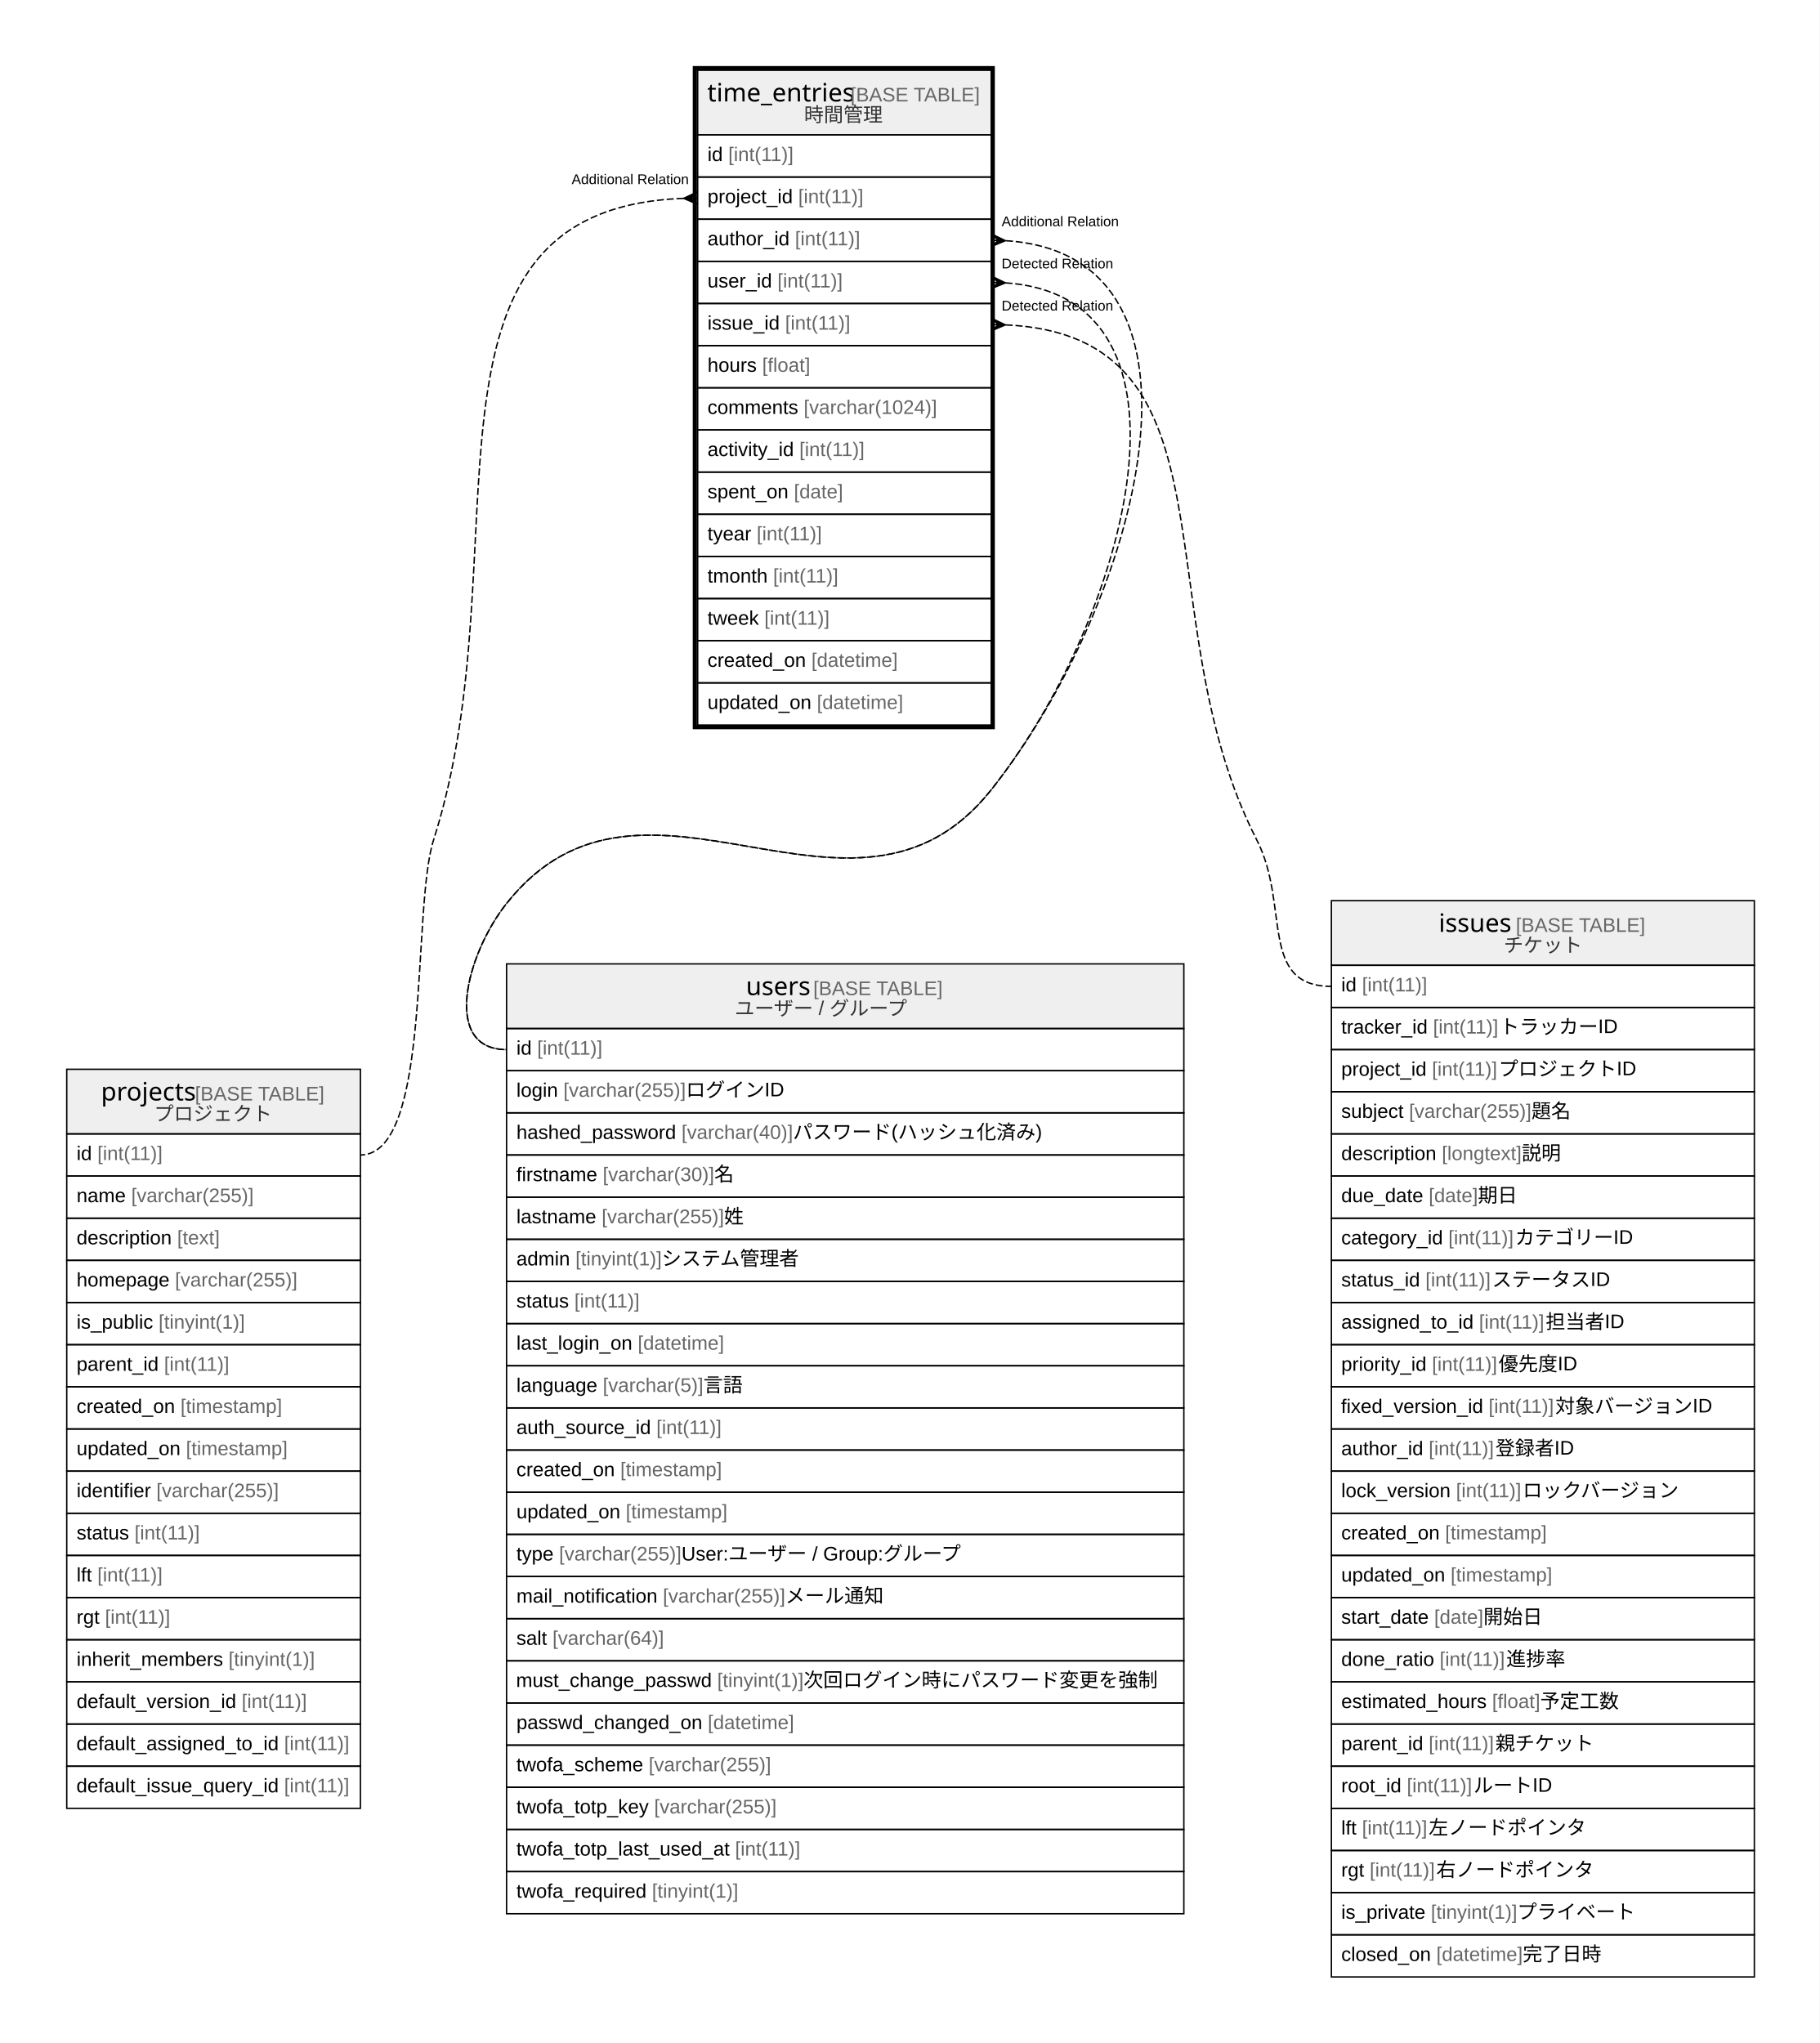
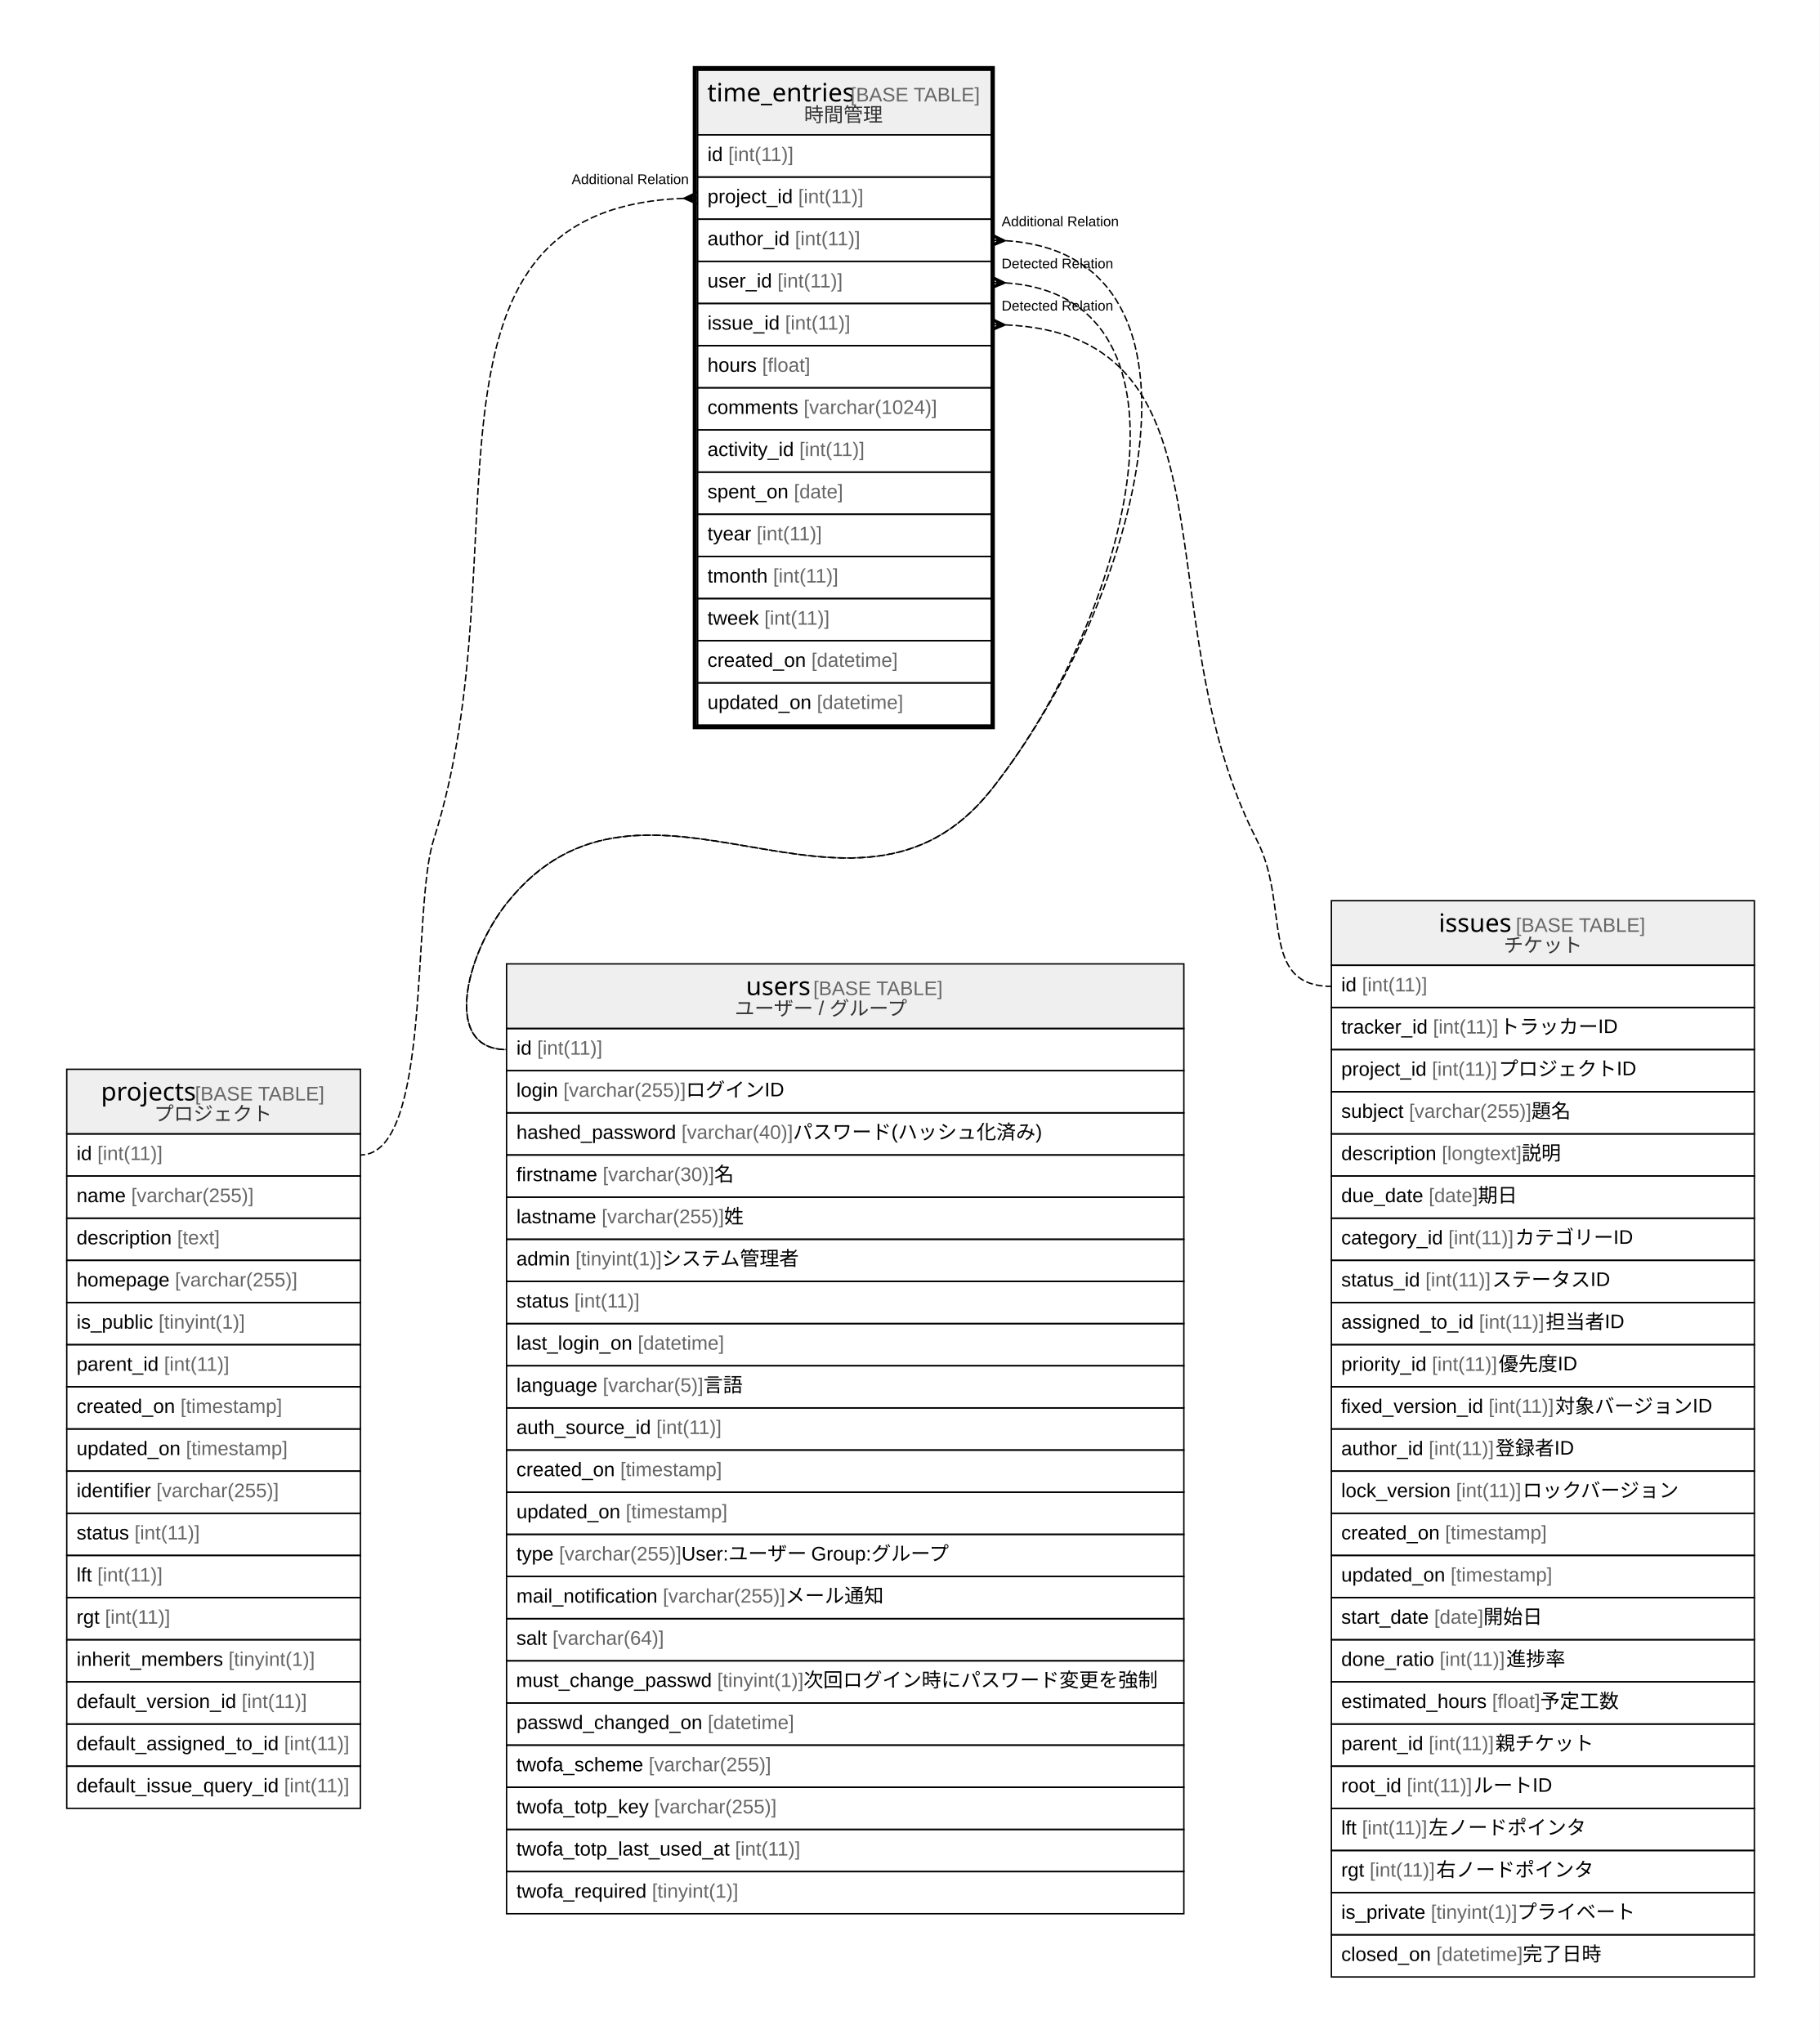
<svg xmlns="http://www.w3.org/2000/svg" width="1295pt" height="1454pt" viewBox="0.00 0.00 1295.00 1454.00">
  <g id="graph0" class="graph" transform="scale(1 1) rotate(0) translate(4 1450)">
    <polygon fill="#ffffff" stroke="transparent" points="-4,4 -4,-1450 1291,-1450 1291,4 -4,4" />
    <g id="node1" class="node">
      <polygon fill="#efefef" stroke="transparent" points="492.5,-1354 492.5,-1400 701.5,-1400 701.5,-1354 492.5,-1354" />
      <polygon fill="none" stroke="#000000" points="492.5,-1354 492.5,-1400 701.5,-1400 701.5,-1354 492.5,-1354" />
      <text text-anchor="start" x="499.369" y="-1377.8" font-family="Arial Bold" font-size="18.00" fill="#000000">time_entries</text>
      <text text-anchor="start" x="597.377" y="-1377.8" font-family="Arial" font-size="14.00" fill="#000000"> </text>
      <text text-anchor="start" x="601.268" y="-1377.8" font-family="Arial" font-size="14.00" fill="#666666">[BASE TABLE]</text>
      <text text-anchor="start" x="568.217" y="-1363.4" font-family="Arial" font-size="14.00" fill="#333333">時間管理</text>
      <polygon fill="none" stroke="#000000" points="492.5,-1324 492.5,-1354 701.5,-1354 701.5,-1324 492.5,-1324" />
      <text text-anchor="start" x="499.5" y="-1335.4" font-family="Arial" font-size="14.00" fill="#000000">id </text>
      <text text-anchor="start" x="514.28" y="-1335.4" font-family="Arial" font-size="14.00" fill="#666666">[int(11)]</text>
      <polygon fill="none" stroke="#000000" points="492.5,-1294 492.5,-1324 701.5,-1324 701.5,-1294 492.5,-1294" />
      <text text-anchor="start" x="499.5" y="-1305.4" font-family="Arial" font-size="14.00" fill="#000000">project_id </text>
      <text text-anchor="start" x="564.068" y="-1305.4" font-family="Arial" font-size="14.00" fill="#666666">[int(11)]</text>
      <polygon fill="none" stroke="#000000" points="492.5,-1264 492.5,-1294 701.5,-1294 701.5,-1264 492.5,-1264" />
      <text text-anchor="start" x="499.5" y="-1275.4" font-family="Arial" font-size="14.00" fill="#000000">author_id </text>
      <text text-anchor="start" x="561.744" y="-1275.4" font-family="Arial" font-size="14.00" fill="#666666">[int(11)]</text>
      <polygon fill="none" stroke="#000000" points="492.5,-1234 492.5,-1264 701.5,-1264 701.5,-1234 492.5,-1234" />
      <text text-anchor="start" x="499.5" y="-1245.4" font-family="Arial" font-size="14.00" fill="#000000">user_id </text>
      <text text-anchor="start" x="549.288" y="-1245.4" font-family="Arial" font-size="14.00" fill="#666666">[int(11)]</text>
      <polygon fill="none" stroke="#000000" points="492.5,-1204 492.5,-1234 701.5,-1234 701.5,-1204 492.5,-1204" />
      <text text-anchor="start" x="499.5" y="-1215.4" font-family="Arial" font-size="14.00" fill="#000000">issue_id </text>
      <text text-anchor="start" x="554.734" y="-1215.4" font-family="Arial" font-size="14.00" fill="#666666">[int(11)]</text>
      <polygon fill="none" stroke="#000000" points="492.5,-1174 492.5,-1204 701.5,-1204 701.5,-1174 492.5,-1174" />
      <text text-anchor="start" x="499.5" y="-1185.4" font-family="Arial" font-size="14.00" fill="#000000">hours </text>
      <text text-anchor="start" x="538.399" y="-1185.4" font-family="Arial" font-size="14.00" fill="#666666">[float]</text>
      <polygon fill="none" stroke="#000000" points="492.5,-1144 492.5,-1174 701.5,-1174 701.5,-1144 492.5,-1144" />
      <text text-anchor="start" x="499.5" y="-1155.4" font-family="Arial" font-size="14.00" fill="#000000">comments </text>
      <text text-anchor="start" x="567.95" y="-1155.4" font-family="Arial" font-size="14.00" fill="#666666">[varchar(1024)]</text>
      <polygon fill="none" stroke="#000000" points="492.5,-1114 492.5,-1144 701.5,-1144 701.5,-1114 492.5,-1114" />
      <text text-anchor="start" x="499.5" y="-1125.4" font-family="Arial" font-size="14.00" fill="#000000">activity_id </text>
      <text text-anchor="start" x="564.839" y="-1125.4" font-family="Arial" font-size="14.00" fill="#666666">[int(11)]</text>
      <polygon fill="none" stroke="#000000" points="492.5,-1084 492.5,-1114 701.5,-1114 701.5,-1084 492.5,-1084" />
      <text text-anchor="start" x="499.5" y="-1095.4" font-family="Arial" font-size="14.00" fill="#000000">spent_on </text>
      <text text-anchor="start" x="560.977" y="-1095.4" font-family="Arial" font-size="14.00" fill="#666666">[date]</text>
      <polygon fill="none" stroke="#000000" points="492.5,-1054 492.5,-1084 701.5,-1084 701.5,-1054 492.5,-1054" />
      <text text-anchor="start" x="499.5" y="-1065.4" font-family="Arial" font-size="14.00" fill="#000000">tyear </text>
      <text text-anchor="start" x="534.507" y="-1065.4" font-family="Arial" font-size="14.00" fill="#666666">[int(11)]</text>
      <polygon fill="none" stroke="#000000" points="492.5,-1024 492.5,-1054 701.5,-1054 701.5,-1024 492.5,-1024" />
      <text text-anchor="start" x="499.5" y="-1035.4" font-family="Arial" font-size="14.00" fill="#000000">tmonth </text>
      <text text-anchor="start" x="546.18" y="-1035.4" font-family="Arial" font-size="14.00" fill="#666666">[int(11)]</text>
      <polygon fill="none" stroke="#000000" points="492.5,-994 492.5,-1024 701.5,-1024 701.5,-994 492.5,-994" />
      <text text-anchor="start" x="499.5" y="-1005.4" font-family="Arial" font-size="14.00" fill="#000000">tweek </text>
      <text text-anchor="start" x="539.953" y="-1005.4" font-family="Arial" font-size="14.00" fill="#666666">[int(11)]</text>
      <polygon fill="none" stroke="#000000" points="492.5,-964 492.5,-994 701.5,-994 701.5,-964 492.5,-964" />
      <text text-anchor="start" x="499.5" y="-975.4" font-family="Arial" font-size="14.00" fill="#000000">created_on </text>
      <text text-anchor="start" x="573.42" y="-975.4" font-family="Arial" font-size="14.00" fill="#666666">[datetime]</text>
      <polygon fill="none" stroke="#000000" points="492.5,-934 492.5,-964 701.5,-964 701.5,-934 492.5,-934" />
      <text text-anchor="start" x="499.5" y="-945.4" font-family="Arial" font-size="14.00" fill="#000000">updated_on </text>
      <text text-anchor="start" x="577.325" y="-945.4" font-family="Arial" font-size="14.00" fill="#666666">[datetime]</text>
      <polygon fill="none" stroke="#000000" stroke-width="3" points="490.5,-932.5 490.5,-1401.5 702.5,-1401.5 702.5,-932.5 490.5,-932.5" />
    </g>
    <g id="node2" class="node">
      <polygon fill="#efefef" stroke="transparent" points="43.5,-643 43.5,-689 252.5,-689 252.5,-643 43.5,-643" />
      <polygon fill="none" stroke="#000000" points="43.5,-643 43.5,-689 252.5,-689 252.5,-643 43.5,-643" />
      <text text-anchor="start" x="67.87" y="-666.8" font-family="Arial Bold" font-size="18.00" fill="#000000">projects</text>
      <text text-anchor="start" x="130.877" y="-666.8" font-family="Arial" font-size="14.00" fill="#000000"> </text>
      <text text-anchor="start" x="134.767" y="-666.8" font-family="Arial" font-size="14.00" fill="#666666">[BASE TABLE]</text>
      <text text-anchor="start" x="105.627" y="-652.4" font-family="Arial" font-size="14.00" fill="#333333">プロジェクト</text>
      <polygon fill="none" stroke="#000000" points="43.5,-613 43.5,-643 252.5,-643 252.5,-613 43.5,-613" />
      <text text-anchor="start" x="50.5" y="-624.4" font-family="Arial" font-size="14.00" fill="#000000">id </text>
      <text text-anchor="start" x="65.28" y="-624.4" font-family="Arial" font-size="14.00" fill="#666666">[int(11)]</text>
      <polygon fill="none" stroke="#000000" points="43.5,-583 43.5,-613 252.5,-613 252.5,-583 43.5,-583" />
      <text text-anchor="start" x="50.5" y="-594.4" font-family="Arial" font-size="14.00" fill="#000000">name </text>
      <text text-anchor="start" x="89.399" y="-594.4" font-family="Arial" font-size="14.00" fill="#666666">[varchar(255)]</text>
      <polygon fill="none" stroke="#000000" points="43.5,-553 43.5,-583 252.5,-583 252.5,-553 43.5,-553" />
      <text text-anchor="start" x="50.5" y="-564.4" font-family="Arial" font-size="14.00" fill="#000000">description </text>
      <text text-anchor="start" x="122.068" y="-564.4" font-family="Arial" font-size="14.00" fill="#666666">[text]</text>
      <polygon fill="none" stroke="#000000" points="43.5,-523 43.5,-553 252.5,-553 252.5,-523 43.5,-523" />
      <text text-anchor="start" x="50.5" y="-534.4" font-family="Arial" font-size="14.00" fill="#000000">homepage </text>
      <text text-anchor="start" x="120.529" y="-534.4" font-family="Arial" font-size="14.00" fill="#666666">[varchar(255)]</text>
      <polygon fill="none" stroke="#000000" points="43.5,-493 43.5,-523 252.5,-523 252.5,-493 43.5,-493" />
      <text text-anchor="start" x="50.5" y="-504.4" font-family="Arial" font-size="14.00" fill="#000000">is_public </text>
      <text text-anchor="start" x="108.841" y="-504.4" font-family="Arial" font-size="14.00" fill="#666666">[tinyint(1)]</text>
      <polygon fill="none" stroke="#000000" points="43.5,-463 43.5,-493 252.5,-493 252.5,-463 43.5,-463" />
      <text text-anchor="start" x="50.5" y="-474.4" font-family="Arial" font-size="14.00" fill="#000000">parent_id </text>
      <text text-anchor="start" x="112.744" y="-474.4" font-family="Arial" font-size="14.00" fill="#666666">[int(11)]</text>
      <polygon fill="none" stroke="#000000" points="43.5,-433 43.5,-463 252.5,-463 252.5,-433 43.5,-433" />
      <text text-anchor="start" x="50.5" y="-444.4" font-family="Arial" font-size="14.00" fill="#000000">created_on </text>
      <text text-anchor="start" x="124.42" y="-444.4" font-family="Arial" font-size="14.00" fill="#666666">[timestamp]</text>
      <polygon fill="none" stroke="#000000" points="43.5,-403 43.5,-433 252.5,-433 252.5,-403 43.5,-403" />
      <text text-anchor="start" x="50.5" y="-414.4" font-family="Arial" font-size="14.00" fill="#000000">updated_on </text>
      <text text-anchor="start" x="128.325" y="-414.4" font-family="Arial" font-size="14.00" fill="#666666">[timestamp]</text>
      <polygon fill="none" stroke="#000000" points="43.5,-373 43.5,-403 252.5,-403 252.5,-373 43.5,-373" />
      <text text-anchor="start" x="50.5" y="-384.4" font-family="Arial" font-size="14.00" fill="#000000">identifier </text>
      <text text-anchor="start" x="107.283" y="-384.4" font-family="Arial" font-size="14.00" fill="#666666">[varchar(255)]</text>
      <polygon fill="none" stroke="#000000" points="43.5,-343 43.5,-373 252.5,-373 252.5,-343 43.5,-343" />
      <text text-anchor="start" x="50.5" y="-354.4" font-family="Arial" font-size="14.00" fill="#000000">status </text>
      <text text-anchor="start" x="91.737" y="-354.4" font-family="Arial" font-size="14.00" fill="#666666">[int(11)]</text>
      <polygon fill="none" stroke="#000000" points="43.5,-313 43.5,-343 252.5,-343 252.5,-313 43.5,-313" />
      <text text-anchor="start" x="50.5" y="-324.4" font-family="Arial" font-size="14.00" fill="#000000">lft </text>
      <text text-anchor="start" x="65.278" y="-324.4" font-family="Arial" font-size="14.00" fill="#666666">[int(11)]</text>
      <polygon fill="none" stroke="#000000" points="43.5,-283 43.5,-313 252.5,-313 252.5,-283 43.5,-283" />
      <text text-anchor="start" x="50.5" y="-294.4" font-family="Arial" font-size="14.00" fill="#000000">rgt </text>
      <text text-anchor="start" x="70.724" y="-294.4" font-family="Arial" font-size="14.00" fill="#666666">[int(11)]</text>
      <polygon fill="none" stroke="#000000" points="43.5,-253 43.5,-283 252.5,-283 252.5,-253 43.5,-253" />
      <text text-anchor="start" x="50.5" y="-264.4" font-family="Arial" font-size="14.00" fill="#000000">inherit_members </text>
      <text text-anchor="start" x="158.615" y="-264.4" font-family="Arial" font-size="14.00" fill="#666666">[tinyint(1)]</text>
      <polygon fill="none" stroke="#000000" points="43.5,-223 43.5,-253 252.5,-253 252.5,-223 43.5,-223" />
      <text text-anchor="start" x="50.5" y="-234.4" font-family="Arial" font-size="14.00" fill="#000000">default_version_id </text>
      <text text-anchor="start" x="167.978" y="-234.4" font-family="Arial" font-size="14.00" fill="#666666">[int(11)]</text>
      <polygon fill="none" stroke="#000000" points="43.5,-193 43.5,-223 252.5,-223 252.5,-193 43.5,-193" />
      <text text-anchor="start" x="50.357" y="-204.4" font-family="Arial" font-size="14.00" fill="#000000">default_assigned_to_id </text>
      <text text-anchor="start" x="198.196" y="-204.4" font-family="Arial" font-size="14.00" fill="#666666">[int(11)]</text>
      <polygon fill="none" stroke="#000000" points="43.5,-163 43.5,-193 252.5,-193 252.5,-163 43.5,-163" />
      <text text-anchor="start" x="50.363" y="-174.4" font-family="Arial" font-size="14.00" fill="#000000">default_issue_query_id </text>
      <text text-anchor="start" x="198.189" y="-174.4" font-family="Arial" font-size="14.00" fill="#666666">[int(11)]</text>
    </g>
    <g id="edge1" class="edge">
      <path fill="none" stroke="#000000" stroke-dasharray="5,2" d="M482.436,-1308.82C275.91,-1301.266 370.285,-1057.943 304.5,-852 288.95,-803.322 303.601,-628 252.5,-628" />
      <polygon fill="#000000" stroke="#000000" points="482.502,-1308.821 492.419,-1313.499 487.501,-1308.91 492.5,-1309 492.5,-1309 492.5,-1309 487.501,-1308.91 492.581,-1304.501 482.502,-1308.821 482.502,-1308.821" />
      <text text-anchor="start" x="402.825" y="-1319" font-family="Arial" font-size="10.00" fill="#000000">Additional Relation</text>
    </g>
    <g id="node3" class="node">
      <polygon fill="#efefef" stroke="transparent" points="356.5,-718 356.5,-764 838.5,-764 838.5,-718 356.5,-718" />
      <polygon fill="none" stroke="#000000" points="356.5,-718 356.5,-764 838.5,-764 838.5,-718 356.5,-718" />
      <text text-anchor="start" x="526.871" y="-741.8" font-family="Arial Bold" font-size="18.00" fill="#000000">users</text>
      <text text-anchor="start" x="570.875" y="-741.8" font-family="Arial" font-size="14.00" fill="#000000"> </text>
      <text text-anchor="start" x="574.766" y="-741.8" font-family="Arial" font-size="14.00" fill="#666666">[BASE TABLE]</text>
      <text text-anchor="start" x="518.956" y="-727.4" font-family="Arial" font-size="14.00" fill="#333333">ユーザー / グループ</text>
      <polygon fill="none" stroke="#000000" points="356.5,-688 356.5,-718 838.5,-718 838.5,-688 356.5,-688" />
      <text text-anchor="start" x="363.5" y="-699.4" font-family="Arial" font-size="14.00" fill="#000000">id </text>
      <text text-anchor="start" x="378.28" y="-699.4" font-family="Arial" font-size="14.00" fill="#666666">[int(11)]</text>
      <polygon fill="none" stroke="#000000" points="356.5,-658 356.5,-688 838.5,-688 838.5,-658 356.5,-658" />
      <text text-anchor="start" x="363.5" y="-669.4" font-family="Arial" font-size="14.00" fill="#000000">login </text>
      <text text-anchor="start" x="396.952" y="-669.4" font-family="Arial" font-size="14.00" fill="#666666">[varchar(255)]</text>
      <text text-anchor="start" x="484.071" y="-669.4" font-family="Arial" font-size="14.00" fill="#000000"> ログインID</text>
      <polygon fill="none" stroke="#000000" points="356.5,-628 356.5,-658 838.5,-658 838.5,-628 356.5,-628" />
      <text text-anchor="start" x="363.5" y="-639.4" font-family="Arial" font-size="14.00" fill="#000000">hashed_password </text>
      <text text-anchor="start" x="480.984" y="-639.4" font-family="Arial" font-size="14.00" fill="#666666">[varchar(40)]</text>
      <text text-anchor="start" x="560.32" y="-639.4" font-family="Arial" font-size="14.00" fill="#000000"> パスワード(ハッシュ化済み)</text>
      <polygon fill="none" stroke="#000000" points="356.5,-598 356.5,-628 838.5,-628 838.5,-598 356.5,-598" />
      <text text-anchor="start" x="363.5" y="-609.4" font-family="Arial" font-size="14.00" fill="#000000">firstname </text>
      <text text-anchor="start" x="424.947" y="-609.4" font-family="Arial" font-size="14.00" fill="#666666">[varchar(30)]</text>
      <text text-anchor="start" x="504.284" y="-609.4" font-family="Arial" font-size="14.00" fill="#000000"> 名</text>
      <polygon fill="none" stroke="#000000" points="356.5,-568 356.5,-598 838.5,-598 838.5,-568 356.5,-568" />
      <text text-anchor="start" x="363.5" y="-579.4" font-family="Arial" font-size="14.00" fill="#000000">lastname </text>
      <text text-anchor="start" x="424.179" y="-579.4" font-family="Arial" font-size="14.00" fill="#666666">[varchar(255)]</text>
      <text text-anchor="start" x="511.298" y="-579.4" font-family="Arial" font-size="14.00" fill="#000000"> 姓</text>
      <polygon fill="none" stroke="#000000" points="356.5,-538 356.5,-568 838.5,-568 838.5,-538 356.5,-538" />
      <text text-anchor="start" x="363.5" y="-549.4" font-family="Arial" font-size="14.00" fill="#000000">admin </text>
      <text text-anchor="start" x="405.506" y="-549.4" font-family="Arial" font-size="14.00" fill="#666666">[tinyint(1)]</text>
      <text text-anchor="start" x="466.95" y="-549.4" font-family="Arial" font-size="14.00" fill="#000000"> システム管理者</text>
      <polygon fill="none" stroke="#000000" points="356.5,-508 356.5,-538 838.5,-538 838.5,-508 356.5,-508" />
      <text text-anchor="start" x="363.5" y="-519.4" font-family="Arial" font-size="14.00" fill="#000000">status </text>
      <text text-anchor="start" x="404.737" y="-519.4" font-family="Arial" font-size="14.00" fill="#666666">[int(11)]</text>
      <polygon fill="none" stroke="#000000" points="356.5,-478 356.5,-508 838.5,-508 838.5,-478 356.5,-478" />
      <text text-anchor="start" x="363.5" y="-489.4" font-family="Arial" font-size="14.00" fill="#000000">last_login_on </text>
      <text text-anchor="start" x="449.862" y="-489.4" font-family="Arial" font-size="14.00" fill="#666666">[datetime]</text>
      <polygon fill="none" stroke="#000000" points="356.5,-448 356.5,-478 838.5,-478 838.5,-448 356.5,-448" />
      <text text-anchor="start" x="363.5" y="-459.4" font-family="Arial" font-size="14.00" fill="#000000">language </text>
      <text text-anchor="start" x="424.975" y="-459.4" font-family="Arial" font-size="14.00" fill="#666666">[varchar(5)]</text>
      <text text-anchor="start" x="496.529" y="-459.4" font-family="Arial" font-size="14.00" fill="#000000"> 言語</text>
      <polygon fill="none" stroke="#000000" points="356.5,-418 356.5,-448 838.5,-448 838.5,-418 356.5,-418" />
      <text text-anchor="start" x="363.5" y="-429.4" font-family="Arial" font-size="14.00" fill="#000000">auth_source_id </text>
      <text text-anchor="start" x="463.092" y="-429.4" font-family="Arial" font-size="14.00" fill="#666666">[int(11)]</text>
      <polygon fill="none" stroke="#000000" points="356.5,-388 356.5,-418 838.5,-418 838.5,-388 356.5,-388" />
      <text text-anchor="start" x="363.5" y="-399.4" font-family="Arial" font-size="14.00" fill="#000000">created_on </text>
      <text text-anchor="start" x="437.42" y="-399.4" font-family="Arial" font-size="14.00" fill="#666666">[timestamp]</text>
      <polygon fill="none" stroke="#000000" points="356.5,-358 356.5,-388 838.5,-388 838.5,-358 356.5,-358" />
      <text text-anchor="start" x="363.5" y="-369.4" font-family="Arial" font-size="14.00" fill="#000000">updated_on </text>
      <text text-anchor="start" x="441.325" y="-369.4" font-family="Arial" font-size="14.00" fill="#666666">[timestamp]</text>
      <polygon fill="none" stroke="#000000" points="356.5,-328 356.5,-358 838.5,-358 838.5,-328 356.5,-328" />
      <text text-anchor="start" x="363.5" y="-339.4" font-family="Arial" font-size="14.00" fill="#000000">type </text>
      <text text-anchor="start" x="393.846" y="-339.4" font-family="Arial" font-size="14.00" fill="#666666">[varchar(255)]</text>
-       <text text-anchor="start" x="480.966" y="-339.4" font-family="Arial" font-size="14.00" fill="#000000"> User:ユーザー / Group:グループ</text>
+       <text text-anchor="start" x="480.966" y="-339.4" font-family="Arial" font-size="14.00" fill="#000000"> User:ユーザー Group:グループ </text>
      <polygon fill="none" stroke="#000000" points="356.5,-298 356.5,-328 838.5,-328 838.5,-298 356.5,-298" />
      <text text-anchor="start" x="363.5" y="-309.4" font-family="Arial" font-size="14.00" fill="#000000">mail_notification </text>
      <text text-anchor="start" x="467.734" y="-309.4" font-family="Arial" font-size="14.00" fill="#666666">[varchar(255)]</text>
      <text text-anchor="start" x="554.853" y="-309.4" font-family="Arial" font-size="14.00" fill="#000000"> メール通知</text>
      <polygon fill="none" stroke="#000000" points="356.5,-268 356.5,-298 838.5,-298 838.5,-268 356.5,-268" />
      <text text-anchor="start" x="363.5" y="-279.4" font-family="Arial" font-size="14.00" fill="#000000">salt </text>
      <text text-anchor="start" x="389.17" y="-279.4" font-family="Arial" font-size="14.00" fill="#666666">[varchar(64)]</text>
      <polygon fill="none" stroke="#000000" points="356.5,-238 356.5,-268 838.5,-268 838.5,-238 356.5,-238" />
      <text text-anchor="start" x="363.265" y="-249.4" font-family="Arial" font-size="14.00" fill="#000000">must_change_passwd </text>
      <text text-anchor="start" x="506.422" y="-249.4" font-family="Arial" font-size="14.00" fill="#666666">[tinyint(1)]</text>
      <text text-anchor="start" x="567.866" y="-249.4" font-family="Arial" font-size="14.00" fill="#000000"> 次回ログイン時にパスワード変更を強制</text>
      <polygon fill="none" stroke="#000000" points="356.5,-208 356.5,-238 838.5,-238 838.5,-208 356.5,-208" />
      <text text-anchor="start" x="363.5" y="-219.4" font-family="Arial" font-size="14.00" fill="#000000">passwd_changed_on </text>
      <text text-anchor="start" x="499.671" y="-219.4" font-family="Arial" font-size="14.00" fill="#666666">[datetime]</text>
      <polygon fill="none" stroke="#000000" points="356.5,-178 356.5,-208 838.5,-208 838.5,-178 356.5,-178" />
      <text text-anchor="start" x="363.5" y="-189.4" font-family="Arial" font-size="14.00" fill="#000000">twofa_scheme </text>
      <text text-anchor="start" x="457.635" y="-189.4" font-family="Arial" font-size="14.00" fill="#666666">[varchar(255)]</text>
      <polygon fill="none" stroke="#000000" points="356.5,-148 356.5,-178 838.5,-178 838.5,-148 356.5,-148" />
      <text text-anchor="start" x="363.5" y="-159.4" font-family="Arial" font-size="14.00" fill="#000000">twofa_totp_key </text>
      <text text-anchor="start" x="461.538" y="-159.4" font-family="Arial" font-size="14.00" fill="#666666">[varchar(255)]</text>
      <polygon fill="none" stroke="#000000" points="356.5,-118 356.5,-148 838.5,-148 838.5,-118 356.5,-118" />
      <text text-anchor="start" x="363.5" y="-129.4" font-family="Arial" font-size="14.00" fill="#000000">twofa_totp_last_used_at </text>
      <text text-anchor="start" x="519.121" y="-129.4" font-family="Arial" font-size="14.00" fill="#666666">[int(11)]</text>
      <polygon fill="none" stroke="#000000" points="356.5,-88 356.5,-118 838.5,-118 838.5,-88 356.5,-88" />
      <text text-anchor="start" x="363.5" y="-99.4" font-family="Arial" font-size="14.00" fill="#000000">twofa_required </text>
      <text text-anchor="start" x="459.967" y="-99.4" font-family="Arial" font-size="14.00" fill="#666666">[tinyint(1)]</text>
    </g>
    <g id="edge2" class="edge">
      <path fill="none" stroke="#000000" stroke-dasharray="5,2" d="M711.891,-1278.682C872.559,-1268.599 807.213,-1021.407 701.5,-888 603.681,-764.555 454.319,-930.445 356.5,-807 327.793,-770.773 310.278,-703 356.5,-703" />
      <polygon fill="#000000" stroke="#000000" points="711.495,-1278.694 701.362,-1274.502 706.498,-1278.847 701.5,-1279 701.5,-1279 701.5,-1279 706.498,-1278.847 701.638,-1283.498 711.495,-1278.694 711.495,-1278.694" />
      <text text-anchor="start" x="708.824" y="-1289" font-family="Arial" font-size="10.00" fill="#000000">Additional Relation</text>
    </g>
    <g id="edge3" class="edge">
      <path fill="none" stroke="#000000" stroke-dasharray="5,2" d="M711.537,-1248.678C859.314,-1238.942 799.005,-1011.049 701.5,-888 603.681,-764.555 454.319,-930.445 356.5,-807 327.793,-770.773 310.278,-703 356.5,-703" />
      <polygon fill="#000000" stroke="#000000" points="711.495,-1248.679 701.356,-1244.502 706.497,-1248.84 701.5,-1249 701.5,-1249 701.5,-1249 706.497,-1248.84 701.644,-1253.498 711.495,-1248.679 711.495,-1248.679" />
      <text text-anchor="start" x="708.768" y="-1259" font-family="Arial" font-size="10.00" fill="#000000">Detected Relation</text>
    </g>
    <g id="node4" class="node">
      <polygon fill="#efefef" stroke="transparent" points="943.5,-763 943.5,-809 1244.5,-809 1244.5,-763 943.5,-763" />
      <polygon fill="none" stroke="#000000" points="943.5,-763 943.5,-809 1244.5,-809 1244.5,-763 943.5,-763" />
      <text text-anchor="start" x="1019.87" y="-786.8" font-family="Arial Bold" font-size="18.00" fill="#000000">issues</text>
      <text text-anchor="start" x="1070.876" y="-786.8" font-family="Arial" font-size="14.00" fill="#000000"> </text>
      <text text-anchor="start" x="1074.767" y="-786.8" font-family="Arial" font-size="14.00" fill="#666666">[BASE TABLE]</text>
      <text text-anchor="start" x="1066.134" y="-772.4" font-family="Arial" font-size="14.00" fill="#333333">チケット</text>
      <polygon fill="none" stroke="#000000" points="943.5,-733 943.5,-763 1244.5,-763 1244.5,-733 943.5,-733" />
      <text text-anchor="start" x="950.5" y="-744.4" font-family="Arial" font-size="14.00" fill="#000000">id </text>
      <text text-anchor="start" x="965.28" y="-744.4" font-family="Arial" font-size="14.00" fill="#666666">[int(11)]</text>
      <polygon fill="none" stroke="#000000" points="943.5,-703 943.5,-733 1244.5,-733 1244.5,-703 943.5,-703" />
      <text text-anchor="start" x="950.5" y="-714.4" font-family="Arial" font-size="14.00" fill="#000000">tracker_id </text>
      <text text-anchor="start" x="1015.839" y="-714.4" font-family="Arial" font-size="14.00" fill="#666666">[int(11)]</text>
      <text text-anchor="start" x="1063.287" y="-714.4" font-family="Arial" font-size="14.00" fill="#000000"> トラッカーID</text>
      <polygon fill="none" stroke="#000000" points="943.5,-673 943.5,-703 1244.5,-703 1244.5,-673 943.5,-673" />
      <text text-anchor="start" x="950.5" y="-684.4" font-family="Arial" font-size="14.00" fill="#000000">project_id </text>
      <text text-anchor="start" x="1015.068" y="-684.4" font-family="Arial" font-size="14.00" fill="#666666">[int(11)]</text>
      <text text-anchor="start" x="1062.515" y="-684.4" font-family="Arial" font-size="14.00" fill="#000000"> プロジェクトID</text>
      <polygon fill="none" stroke="#000000" points="943.5,-643 943.5,-673 1244.5,-673 1244.5,-643 943.5,-643" />
      <text text-anchor="start" x="950.5" y="-654.4" font-family="Arial" font-size="14.00" fill="#000000">subject </text>
      <text text-anchor="start" x="998.736" y="-654.4" font-family="Arial" font-size="14.00" fill="#666666">[varchar(255)]</text>
      <text text-anchor="start" x="1085.855" y="-654.4" font-family="Arial" font-size="14.00" fill="#000000"> 題名</text>
      <polygon fill="none" stroke="#000000" points="943.5,-613 943.5,-643 1244.5,-643 1244.5,-613 943.5,-613" />
      <text text-anchor="start" x="950.5" y="-624.4" font-family="Arial" font-size="14.00" fill="#000000">description </text>
      <text text-anchor="start" x="1022.068" y="-624.4" font-family="Arial" font-size="14.00" fill="#666666">[longtext]</text>
      <text text-anchor="start" x="1078.867" y="-624.4" font-family="Arial" font-size="14.00" fill="#000000"> 説明</text>
      <polygon fill="none" stroke="#000000" points="943.5,-583 943.5,-613 1244.5,-613 1244.5,-583 943.5,-583" />
      <text text-anchor="start" x="950.5" y="-594.4" font-family="Arial" font-size="14.00" fill="#000000">due_date </text>
      <text text-anchor="start" x="1012.759" y="-594.4" font-family="Arial" font-size="14.00" fill="#666666">[date]</text>
      <text text-anchor="start" x="1047.779" y="-594.4" font-family="Arial" font-size="14.00" fill="#000000"> 期日</text>
      <polygon fill="none" stroke="#000000" points="943.5,-553 943.5,-583 1244.5,-583 1244.5,-553 943.5,-553" />
      <text text-anchor="start" x="950.5" y="-564.4" font-family="Arial" font-size="14.00" fill="#000000">category_id </text>
      <text text-anchor="start" x="1026.744" y="-564.4" font-family="Arial" font-size="14.00" fill="#666666">[int(11)]</text>
      <text text-anchor="start" x="1074.191" y="-564.4" font-family="Arial" font-size="14.00" fill="#000000"> カテゴリーID</text>
      <polygon fill="none" stroke="#000000" points="943.5,-523 943.5,-553 1244.5,-553 1244.5,-523 943.5,-523" />
      <text text-anchor="start" x="950.5" y="-534.4" font-family="Arial" font-size="14.00" fill="#000000">status_id </text>
      <text text-anchor="start" x="1010.409" y="-534.4" font-family="Arial" font-size="14.00" fill="#666666">[int(11)]</text>
      <text text-anchor="start" x="1057.856" y="-534.4" font-family="Arial" font-size="14.00" fill="#000000"> ステータスID</text>
      <polygon fill="none" stroke="#000000" points="943.5,-493 943.5,-523 1244.5,-523 1244.5,-493 943.5,-493" />
      <text text-anchor="start" x="950.5" y="-504.4" font-family="Arial" font-size="14.00" fill="#000000">assigned_to_id </text>
      <text text-anchor="start" x="1048.538" y="-504.4" font-family="Arial" font-size="14.00" fill="#666666">[int(11)]</text>
      <text text-anchor="start" x="1095.985" y="-504.4" font-family="Arial" font-size="14.00" fill="#000000"> 担当者ID</text>
      <polygon fill="none" stroke="#000000" points="943.5,-463 943.5,-493 1244.5,-493 1244.5,-463 943.5,-463" />
      <text text-anchor="start" x="950.5" y="-474.4" font-family="Arial" font-size="14.00" fill="#000000">priority_id </text>
      <text text-anchor="start" x="1015.053" y="-474.4" font-family="Arial" font-size="14.00" fill="#666666">[int(11)]</text>
      <text text-anchor="start" x="1062.5" y="-474.4" font-family="Arial" font-size="14.00" fill="#000000"> 優先度ID</text>
      <polygon fill="none" stroke="#000000" points="943.5,-433 943.5,-463 1244.5,-463 1244.5,-433 943.5,-433" />
      <text text-anchor="start" x="950.364" y="-444.4" font-family="Arial" font-size="14.00" fill="#000000">fixed_version_id </text>
      <text text-anchor="start" x="1055.386" y="-444.4" font-family="Arial" font-size="14.00" fill="#666666">[int(11)]</text>
      <text text-anchor="start" x="1102.833" y="-444.4" font-family="Arial" font-size="14.00" fill="#000000"> 対象バージョンID</text>
      <polygon fill="none" stroke="#000000" points="943.5,-403 943.5,-433 1244.5,-433 1244.5,-403 943.5,-403" />
      <text text-anchor="start" x="950.5" y="-414.4" font-family="Arial" font-size="14.00" fill="#000000">author_id </text>
      <text text-anchor="start" x="1012.744" y="-414.4" font-family="Arial" font-size="14.00" fill="#666666">[int(11)]</text>
      <text text-anchor="start" x="1060.191" y="-414.4" font-family="Arial" font-size="14.00" fill="#000000"> 登録者ID</text>
      <polygon fill="none" stroke="#000000" points="943.5,-373 943.5,-403 1244.5,-403 1244.5,-373 943.5,-373" />
      <text text-anchor="start" x="950.5" y="-384.4" font-family="Arial" font-size="14.00" fill="#000000">lock_version </text>
      <text text-anchor="start" x="1032.177" y="-384.4" font-family="Arial" font-size="14.00" fill="#666666">[int(11)]</text>
      <text text-anchor="start" x="1079.625" y="-384.4" font-family="Arial" font-size="14.00" fill="#000000"> ロックバージョン</text>
      <polygon fill="none" stroke="#000000" points="943.5,-343 943.5,-373 1244.5,-373 1244.5,-343 943.5,-343" />
      <text text-anchor="start" x="950.5" y="-354.4" font-family="Arial" font-size="14.00" fill="#000000">created_on </text>
      <text text-anchor="start" x="1024.42" y="-354.4" font-family="Arial" font-size="14.00" fill="#666666">[timestamp]</text>
      <polygon fill="none" stroke="#000000" points="943.5,-313 943.5,-343 1244.5,-343 1244.5,-313 943.5,-313" />
      <text text-anchor="start" x="950.5" y="-324.4" font-family="Arial" font-size="14.00" fill="#000000">updated_on </text>
      <text text-anchor="start" x="1028.325" y="-324.4" font-family="Arial" font-size="14.00" fill="#666666">[timestamp]</text>
      <polygon fill="none" stroke="#000000" points="943.5,-283 943.5,-313 1244.5,-313 1244.5,-283 943.5,-283" />
      <text text-anchor="start" x="950.5" y="-294.4" font-family="Arial" font-size="14.00" fill="#000000">start_date </text>
      <text text-anchor="start" x="1016.636" y="-294.4" font-family="Arial" font-size="14.00" fill="#666666">[date]</text>
      <text text-anchor="start" x="1051.656" y="-294.4" font-family="Arial" font-size="14.00" fill="#000000"> 開始日</text>
      <polygon fill="none" stroke="#000000" points="943.5,-253 943.5,-283 1244.5,-283 1244.5,-253 943.5,-253" />
      <text text-anchor="start" x="950.5" y="-264.4" font-family="Arial" font-size="14.00" fill="#000000">done_ratio </text>
      <text text-anchor="start" x="1020.527" y="-264.4" font-family="Arial" font-size="14.00" fill="#666666">[int(11)]</text>
      <text text-anchor="start" x="1067.974" y="-264.4" font-family="Arial" font-size="14.00" fill="#000000"> 進捗率</text>
      <polygon fill="none" stroke="#000000" points="943.5,-223 943.5,-253 1244.5,-253 1244.5,-223 943.5,-223" />
      <text text-anchor="start" x="950.5" y="-234.4" font-family="Arial" font-size="14.00" fill="#000000">estimated_hours </text>
      <text text-anchor="start" x="1057.86" y="-234.4" font-family="Arial" font-size="14.00" fill="#666666">[float]</text>
      <text text-anchor="start" x="1092.095" y="-234.4" font-family="Arial" font-size="14.00" fill="#000000"> 予定工数</text>
      <polygon fill="none" stroke="#000000" points="943.5,-193 943.5,-223 1244.5,-223 1244.5,-193 943.5,-193" />
      <text text-anchor="start" x="950.5" y="-204.4" font-family="Arial" font-size="14.00" fill="#000000">parent_id </text>
      <text text-anchor="start" x="1012.744" y="-204.4" font-family="Arial" font-size="14.00" fill="#666666">[int(11)]</text>
      <text text-anchor="start" x="1060.191" y="-204.4" font-family="Arial" font-size="14.00" fill="#000000"> 親チケット</text>
      <polygon fill="none" stroke="#000000" points="943.5,-163 943.5,-193 1244.5,-193 1244.5,-163 943.5,-163" />
      <text text-anchor="start" x="950.5" y="-174.4" font-family="Arial" font-size="14.00" fill="#000000">root_id </text>
      <text text-anchor="start" x="997.179" y="-174.4" font-family="Arial" font-size="14.00" fill="#666666">[int(11)]</text>
      <text text-anchor="start" x="1044.626" y="-174.4" font-family="Arial" font-size="14.00" fill="#000000"> ルートID</text>
      <polygon fill="none" stroke="#000000" points="943.5,-133 943.5,-163 1244.5,-163 1244.5,-133 943.5,-133" />
      <text text-anchor="start" x="950.5" y="-144.4" font-family="Arial" font-size="14.00" fill="#000000">lft </text>
      <text text-anchor="start" x="965.278" y="-144.4" font-family="Arial" font-size="14.00" fill="#666666">[int(11)]</text>
      <text text-anchor="start" x="1012.726" y="-144.4" font-family="Arial" font-size="14.00" fill="#000000"> 左ノードポインタ</text>
      <polygon fill="none" stroke="#000000" points="943.5,-103 943.5,-133 1244.5,-133 1244.5,-103 943.5,-103" />
      <text text-anchor="start" x="950.5" y="-114.4" font-family="Arial" font-size="14.00" fill="#000000">rgt </text>
      <text text-anchor="start" x="970.724" y="-114.4" font-family="Arial" font-size="14.00" fill="#666666">[int(11)]</text>
      <text text-anchor="start" x="1018.172" y="-114.4" font-family="Arial" font-size="14.00" fill="#000000"> 右ノードポインタ</text>
      <polygon fill="none" stroke="#000000" points="943.5,-73 943.5,-103 1244.5,-103 1244.5,-73 943.5,-73" />
      <text text-anchor="start" x="950.5" y="-84.4" font-family="Arial" font-size="14.00" fill="#000000">is_private </text>
      <text text-anchor="start" x="1014.285" y="-84.4" font-family="Arial" font-size="14.00" fill="#666666">[tinyint(1)]</text>
      <text text-anchor="start" x="1075.73" y="-84.4" font-family="Arial" font-size="14.00" fill="#000000"> プライベート</text>
      <polygon fill="none" stroke="#000000" points="943.5,-43 943.5,-73 1244.5,-73 1244.5,-43 943.5,-43" />
      <text text-anchor="start" x="950.5" y="-54.4" font-family="Arial" font-size="14.00" fill="#000000">closed_on </text>
      <text text-anchor="start" x="1018.193" y="-54.4" font-family="Arial" font-size="14.00" fill="#666666">[datetime]</text>
      <text text-anchor="start" x="1079.653" y="-54.4" font-family="Arial" font-size="14.00" fill="#000000"> 完了日時</text>
    </g>
    <g id="edge4" class="edge">
      <path fill="none" stroke="#000000" stroke-dasharray="5,2" d="M711.7,-1218.78C882.053,-1211.256 808.44,-1012.18 890.5,-852 914.154,-805.828 891.622,-748 943.5,-748" />
      <polygon fill="#000000" stroke="#000000" points="711.498,-1218.784 701.403,-1214.501 706.499,-1218.892 701.5,-1219 701.5,-1219 701.5,-1219 706.499,-1218.892 701.597,-1223.499 711.498,-1218.784 711.498,-1218.784" />
      <text text-anchor="start" x="708.768" y="-1229" font-family="Arial" font-size="10.00" fill="#000000">Detected Relation</text>
    </g>
  </g>
</svg>
